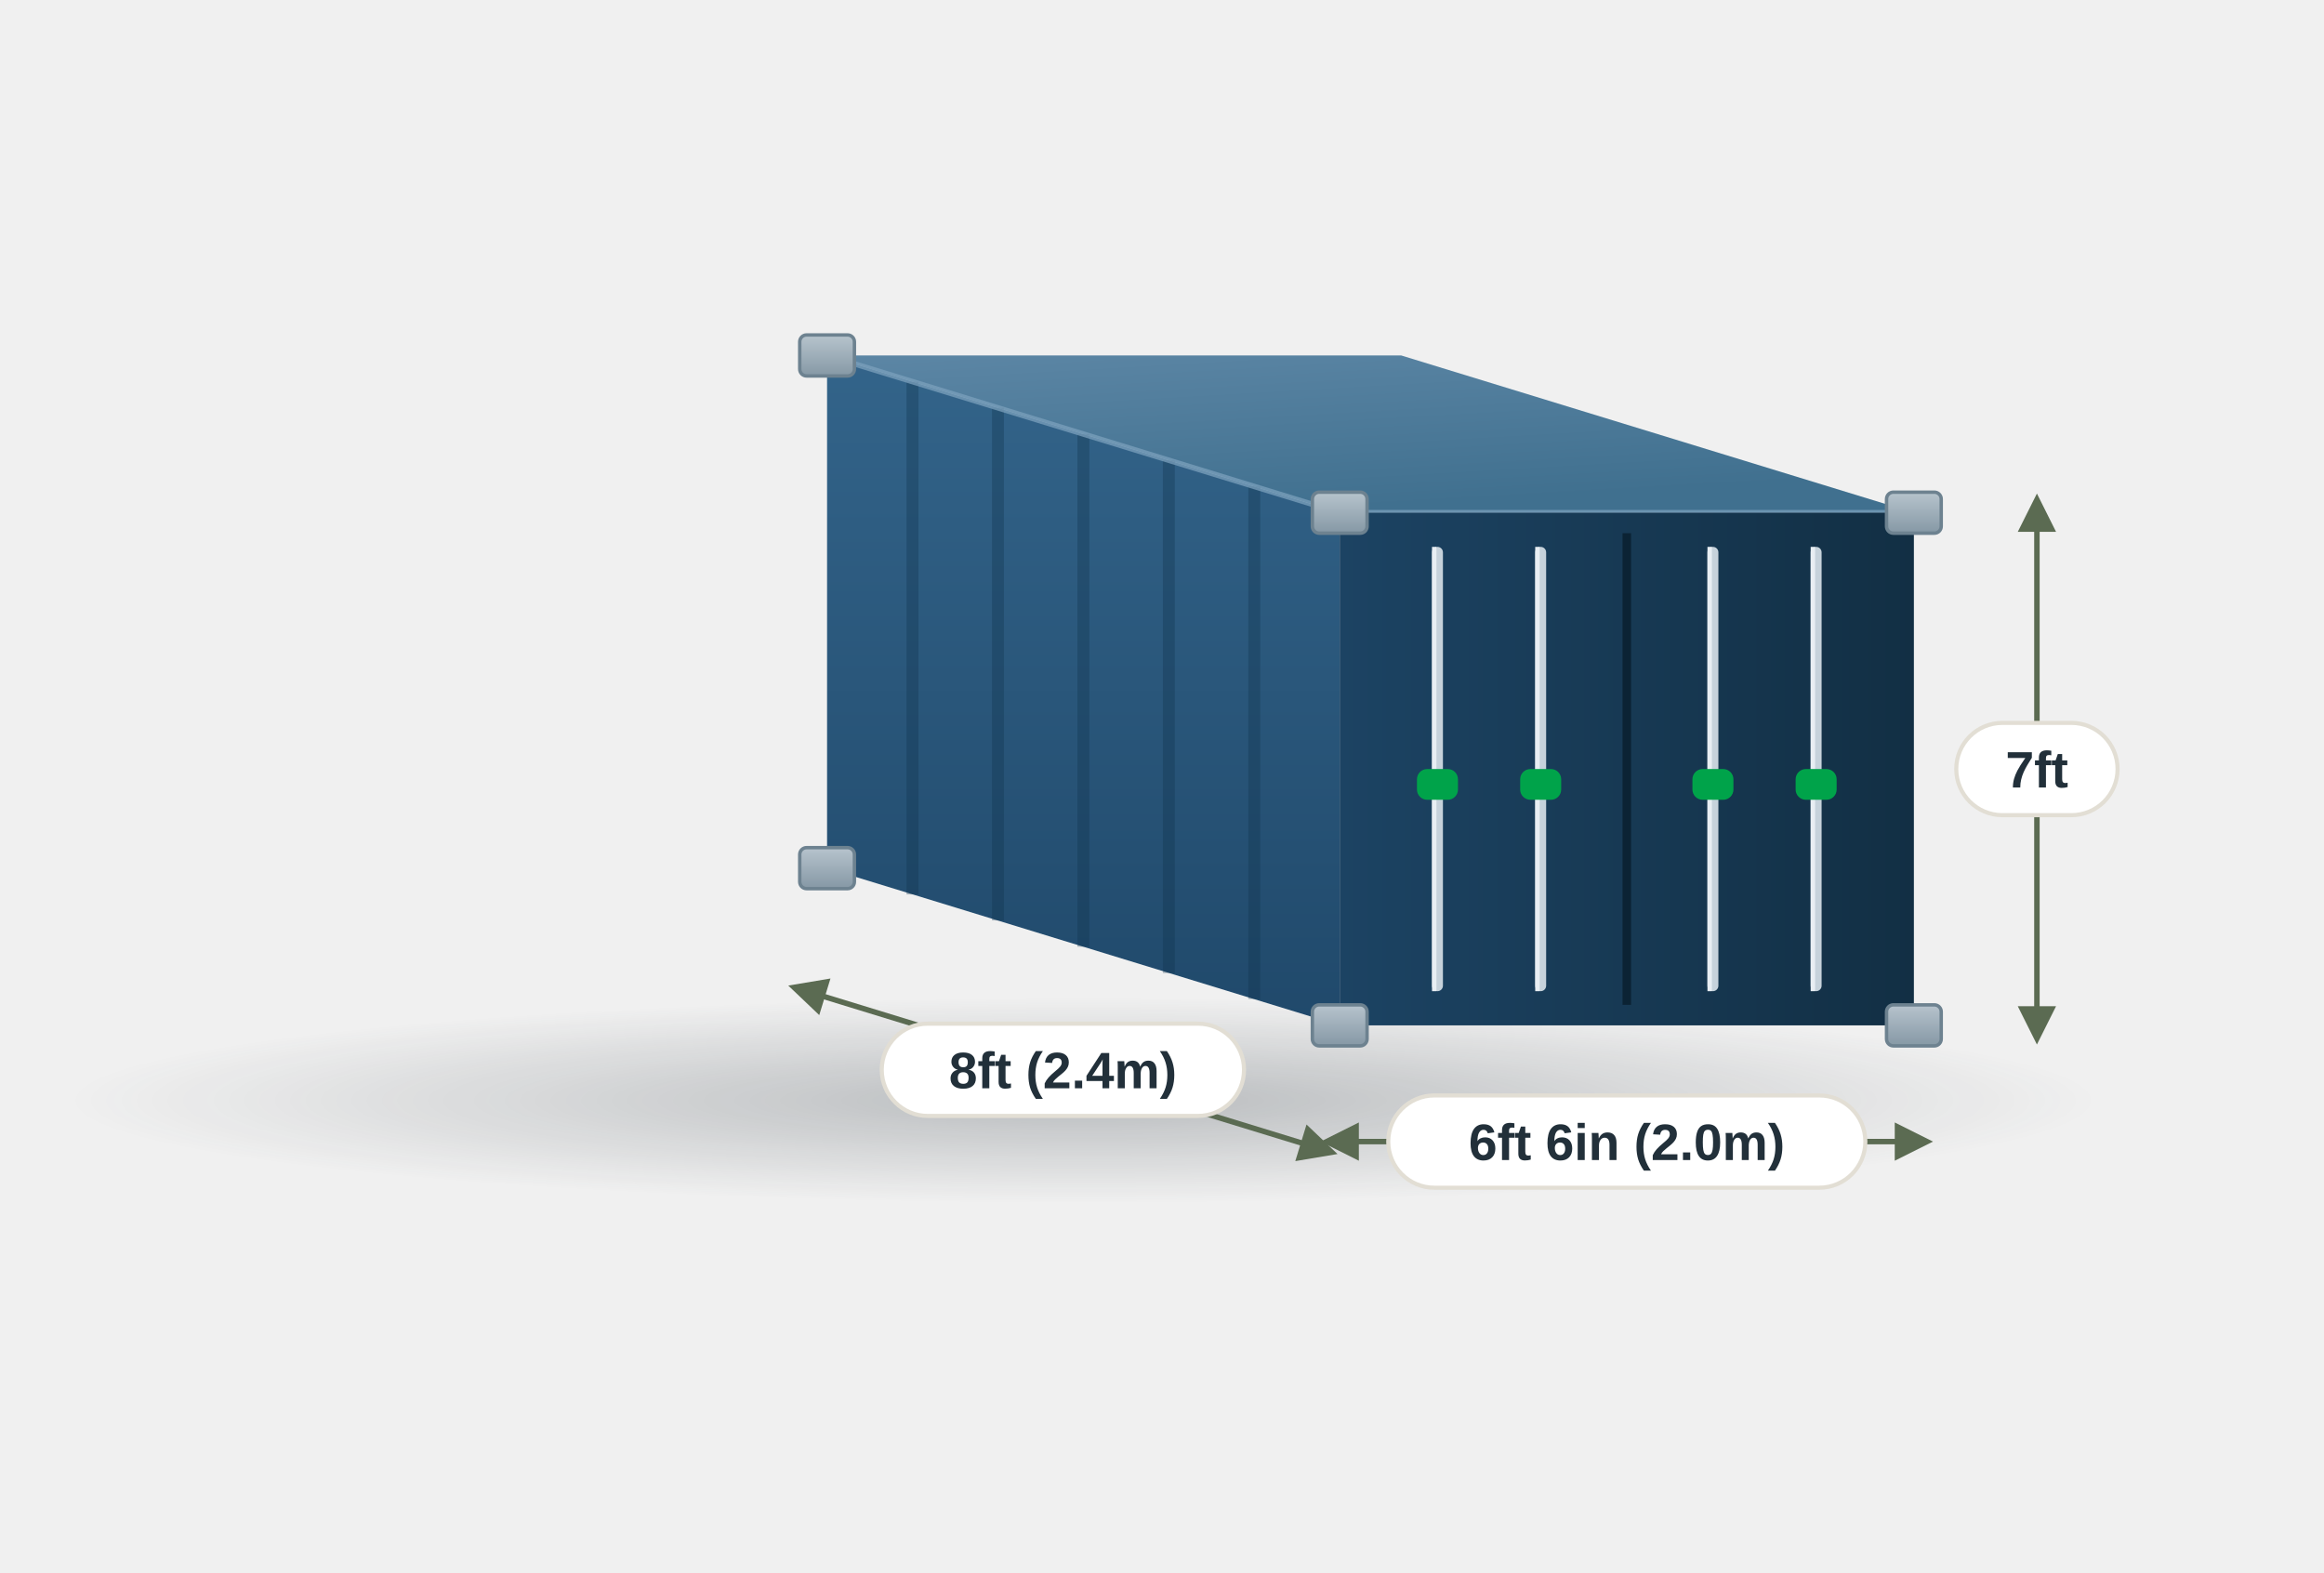
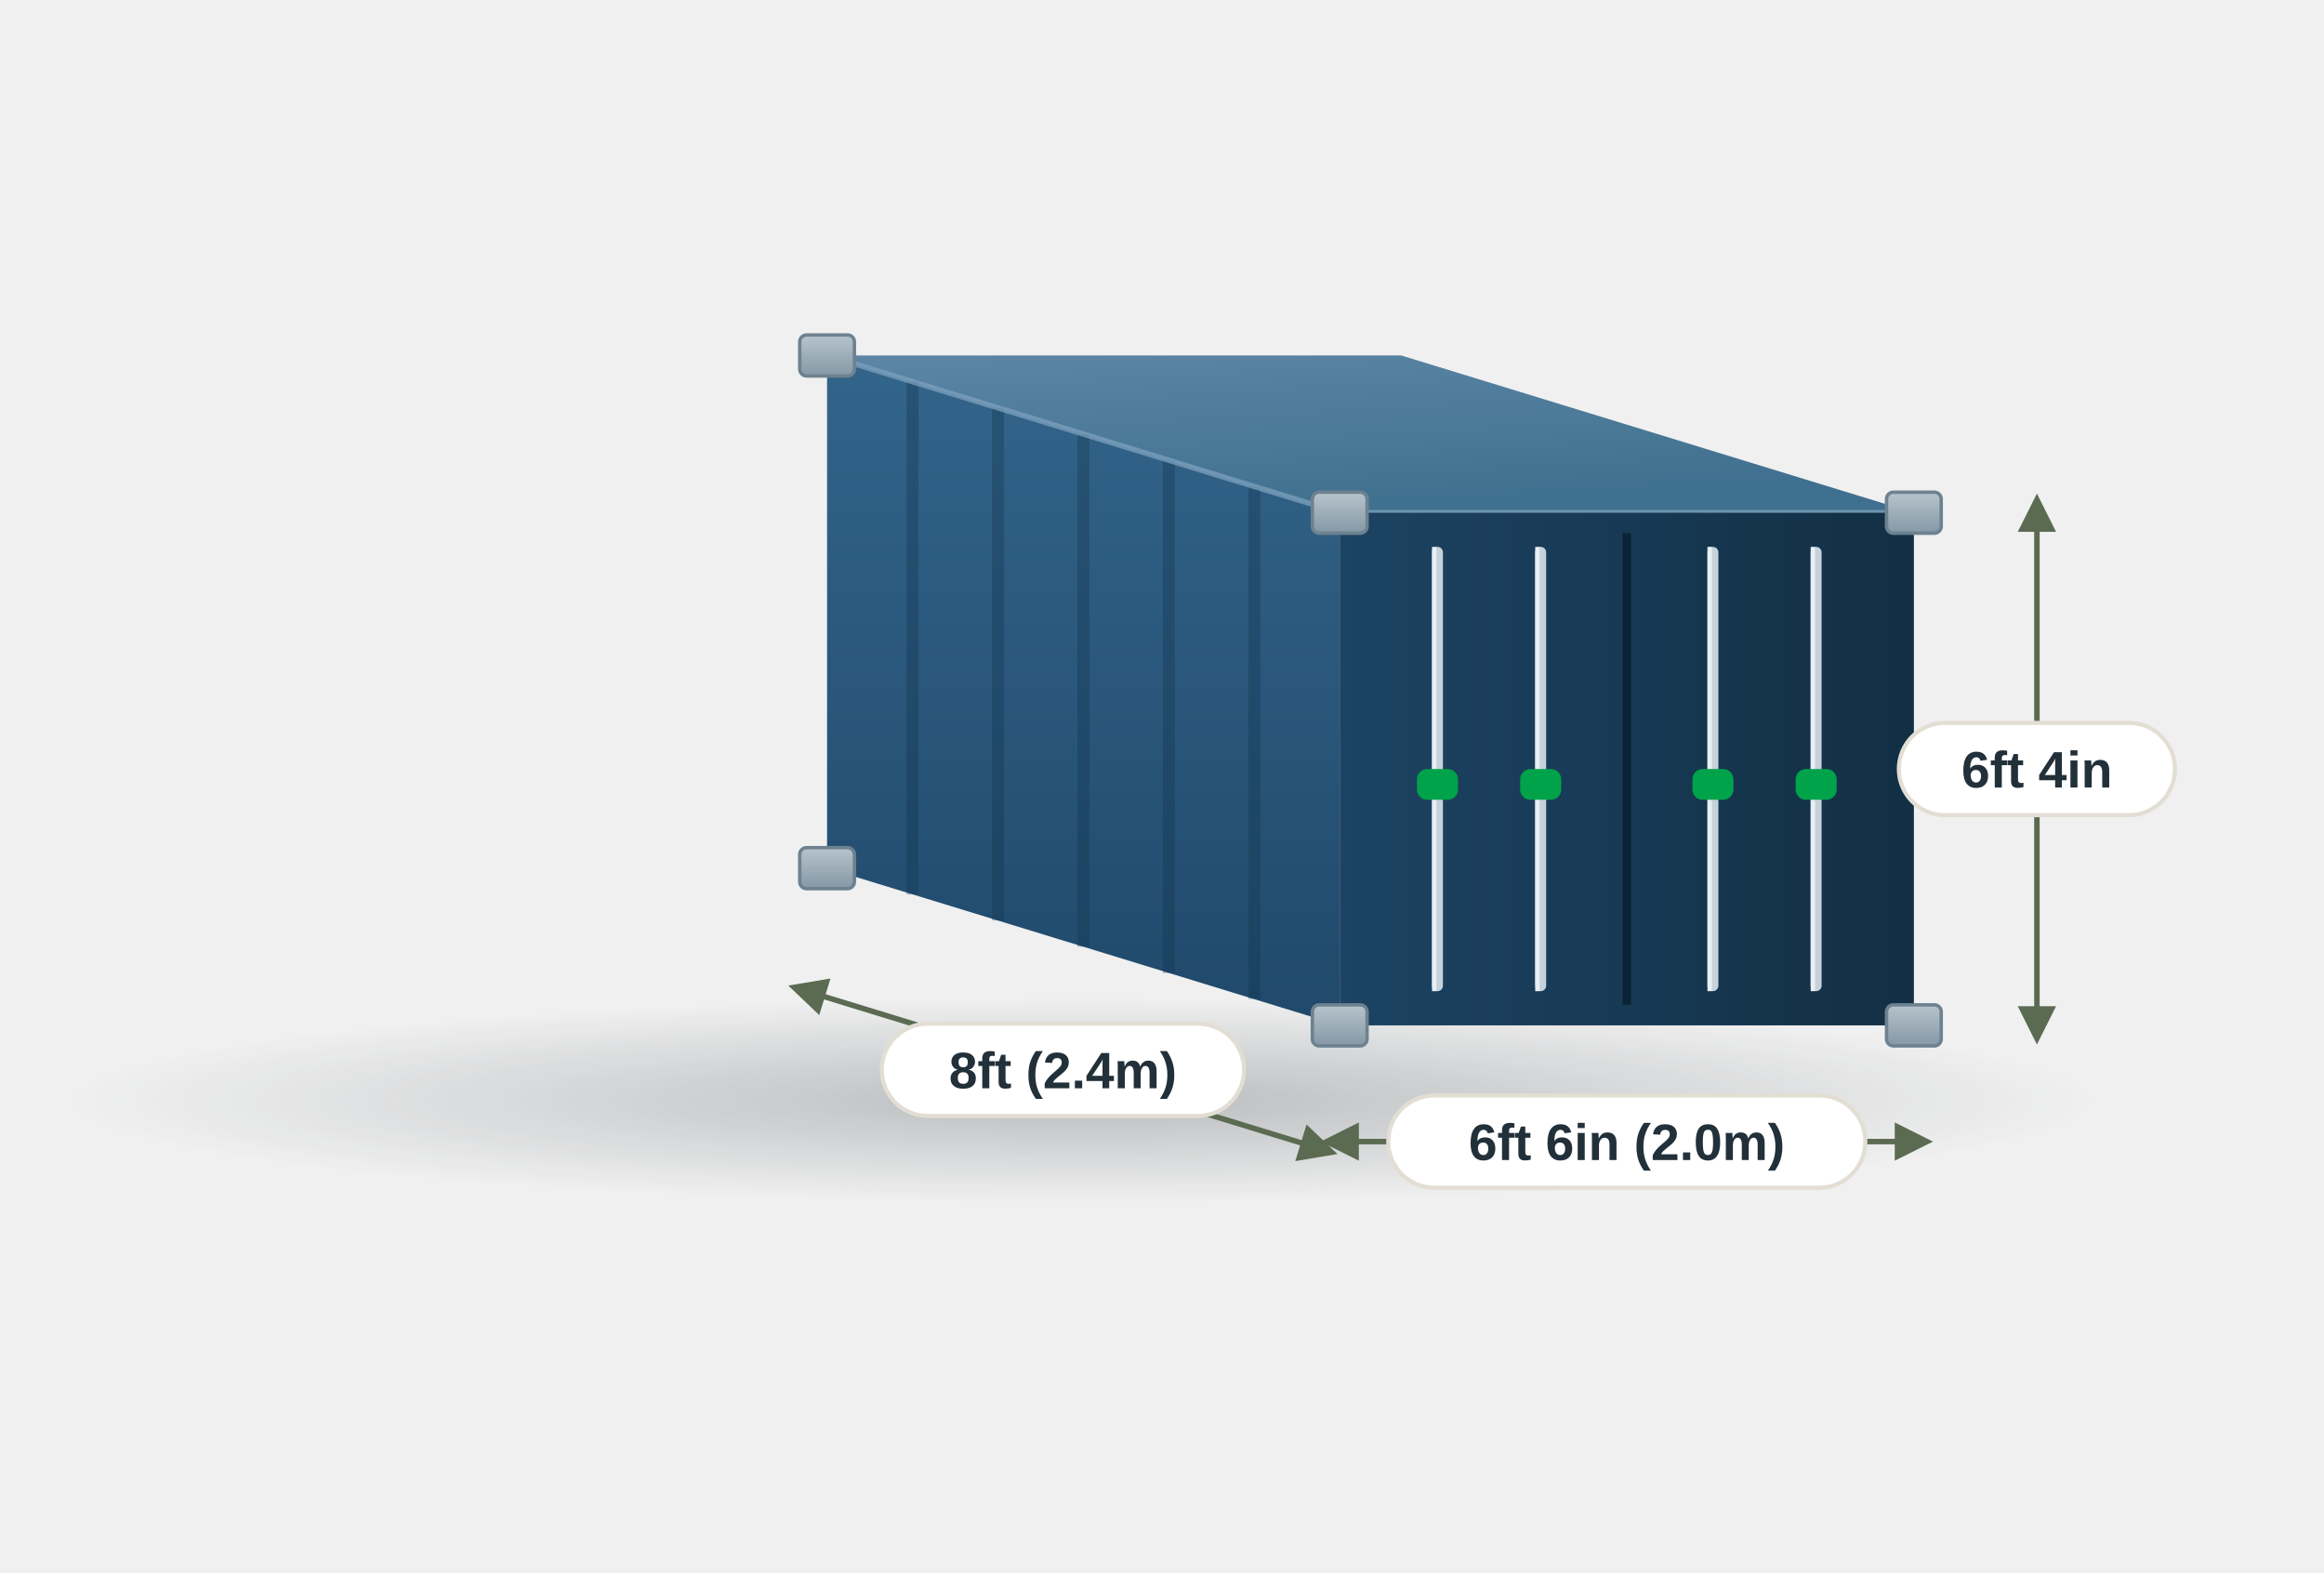
<svg xmlns="http://www.w3.org/2000/svg" viewBox="0 0 680 460" role="img" aria-label="8ft by 6ft 6in storage container with double doors on the front">
  <defs>
    <linearGradient id="gTop" x1="0" y1="0" x2="0.4" y2="1">
      <stop offset="0" stop-color="#5c86a5" />
      <stop offset="1" stop-color="#40708f" />
    </linearGradient>
    <linearGradient id="gSide" x1="0" y1="0" x2="0" y2="1">
      <stop offset="0" stop-color="#33648a" />
      <stop offset="1" stop-color="#20496b" />
    </linearGradient>
    <linearGradient id="gDoor" x1="0" y1="0" x2="1" y2="0">
      <stop offset="0" stop-color="#1c4363" />
      <stop offset="1" stop-color="#122f44" />
    </linearGradient>
    <linearGradient id="gCast" x1="0" y1="0" x2="0" y2="1">
      <stop offset="0" stop-color="#b7c4cd" />
      <stop offset="1" stop-color="#8598a5" />
    </linearGradient>
    <radialGradient id="gShadow" cx="0.5" cy="0.5" r="0.5">
      <stop offset="0" stop-color="#1f2a33" stop-opacity="0.26" />
      <stop offset="1" stop-color="#1f2a33" stop-opacity="0" />
    </radialGradient>
    <marker id="ah" markerWidth="10" markerHeight="10" refX="5" refY="5" orient="auto-start-reverse">
      <path d="M1.5,1.5 L8.5,5 L1.5,8.5 z" fill="#5b6b52" />
    </marker>
  </defs>
  <ellipse cx="317" cy="322" rx="295" ry="30" fill="url(#gShadow)" />
  <polygon points="392.0,150.0 560.0,150.0 410.0,104.0 242.0,104.0" fill="url(#gTop)" />
  <polygon points="392.0,150.0 242.0,104.0 242.0,254.0 392.0,300.0" fill="url(#gSide)" />
  <line x1="367.0" y1="142.3" x2="367.0" y2="292.3" stroke="#0f3149" stroke-opacity="0.32" stroke-width="3.5" />
  <line x1="342.0" y1="134.7" x2="342.0" y2="284.7" stroke="#0f3149" stroke-opacity="0.32" stroke-width="3.5" />
  <line x1="317.0" y1="127.0" x2="317.0" y2="277.0" stroke="#0f3149" stroke-opacity="0.32" stroke-width="3.5" />
  <line x1="292.0" y1="119.3" x2="292.0" y2="269.3" stroke="#0f3149" stroke-opacity="0.32" stroke-width="3.5" />
  <line x1="267.0" y1="111.7" x2="267.0" y2="261.7" stroke="#0f3149" stroke-opacity="0.32" stroke-width="3.5" />
  <polyline points="242.0,104.0 392.0,150.0 560.0,150.0" fill="none" stroke="#7ba0bc" stroke-width="1.6" stroke-opacity="0.75" />
  <polygon points="392.0,150.0 560.0,150.0 560.0,300.0 392.0,300.0" fill="url(#gDoor)" />
  <line x1="476.0" y1="156" x2="476.0" y2="294" stroke="#0b2334" stroke-width="2.5" />
  <rect x="419.0" y="160" width="3.2" height="130" rx="1.6" fill="#c6d2db" />
  <rect x="419.0" y="160" width="1.3" height="130" fill="#e8eef3" />
  <rect x="449.2" y="160" width="3.2" height="130" rx="1.6" fill="#c6d2db" />
  <rect x="449.2" y="160" width="1.3" height="130" fill="#e8eef3" />
  <rect x="499.6" y="160" width="3.2" height="130" rx="1.6" fill="#c6d2db" />
  <rect x="499.6" y="160" width="1.3" height="130" fill="#e8eef3" />
  <rect x="529.8" y="160" width="3.2" height="130" rx="1.6" fill="#c6d2db" />
  <rect x="529.8" y="160" width="1.3" height="130" fill="#e8eef3" />
  <rect x="414.6" y="225.0" width="12" height="9" rx="3" fill="#00A34A" />
  <rect x="444.8" y="225.0" width="12" height="9" rx="3" fill="#00A34A" />
  <rect x="495.2" y="225.0" width="12" height="9" rx="3" fill="#00A34A" />
  <rect x="525.4" y="225.0" width="12" height="9" rx="3" fill="#00A34A" />
  <rect x="234.0" y="98.0" width="16" height="12" rx="2" fill="url(#gCast)" stroke="#6d8290" stroke-width="1" />
  <rect x="234.0" y="248.0" width="16" height="12" rx="2" fill="url(#gCast)" stroke="#6d8290" stroke-width="1" />
  <rect x="384.0" y="144.0" width="16" height="12" rx="2" fill="url(#gCast)" stroke="#6d8290" stroke-width="1" />
  <rect x="384.0" y="294.0" width="16" height="12" rx="2" fill="url(#gCast)" stroke="#6d8290" stroke-width="1" />
  <rect x="552.0" y="144.0" width="16" height="12" rx="2" fill="url(#gCast)" stroke="#6d8290" stroke-width="1" />
  <rect x="552.0" y="294.0" width="16" height="12" rx="2" fill="url(#gCast)" stroke="#6d8290" stroke-width="1" />
  <line x1="596" y1="150" x2="596" y2="300" stroke="#5b6b52" stroke-width="1.6" marker-start="url(#ah)" marker-end="url(#ah)" />
  <g>
-     <rect x="572.4" y="211.5" width="47.2" height="27" rx="13.5" fill="#ffffff" stroke="#e2ded4" stroke-width="1.2" />
-     <text x="596.0" y="230.4" font-family="Arial,Helvetica,sans-serif" font-size="15" font-weight="700" fill="#22303a" text-anchor="middle">7ft</text>
+     <rect x="555.6" y="211.5" width="80.8" height="27" rx="13.5" fill="#ffffff" stroke="#e2ded4" stroke-width="1.2" />
+     <text x="596.0" y="230.4" font-family="Arial,Helvetica,sans-serif" font-size="15" font-weight="700" fill="#22303a" text-anchor="middle">6ft 4in</text>
  </g>
  <line x1="392" y1="334" x2="560" y2="334" stroke="#5b6b52" stroke-width="1.6" marker-start="url(#ah)" marker-end="url(#ah)" />
  <g>
    <rect x="406.2" y="320.5" width="139.6" height="27" rx="13.5" fill="#ffffff" stroke="#e2ded4" stroke-width="1.2" />
    <text x="476.0" y="339.4" font-family="Arial,Helvetica,sans-serif" font-size="15" font-weight="700" fill="#22303a" text-anchor="middle">6ft 6in (2.0m)</text>
  </g>
  <line x1="386.0" y1="336.0" x2="236.0" y2="290.0" stroke="#5b6b52" stroke-width="1.6" marker-start="url(#ah)" marker-end="url(#ah)" />
  <g>
    <rect x="258.0" y="299.5" width="106.0" height="27" rx="13.5" fill="#ffffff" stroke="#e2ded4" stroke-width="1.2" />
    <text x="311.0" y="318.4" font-family="Arial,Helvetica,sans-serif" font-size="15" font-weight="700" fill="#22303a" text-anchor="middle">8ft (2.4m)</text>
  </g>
</svg>
